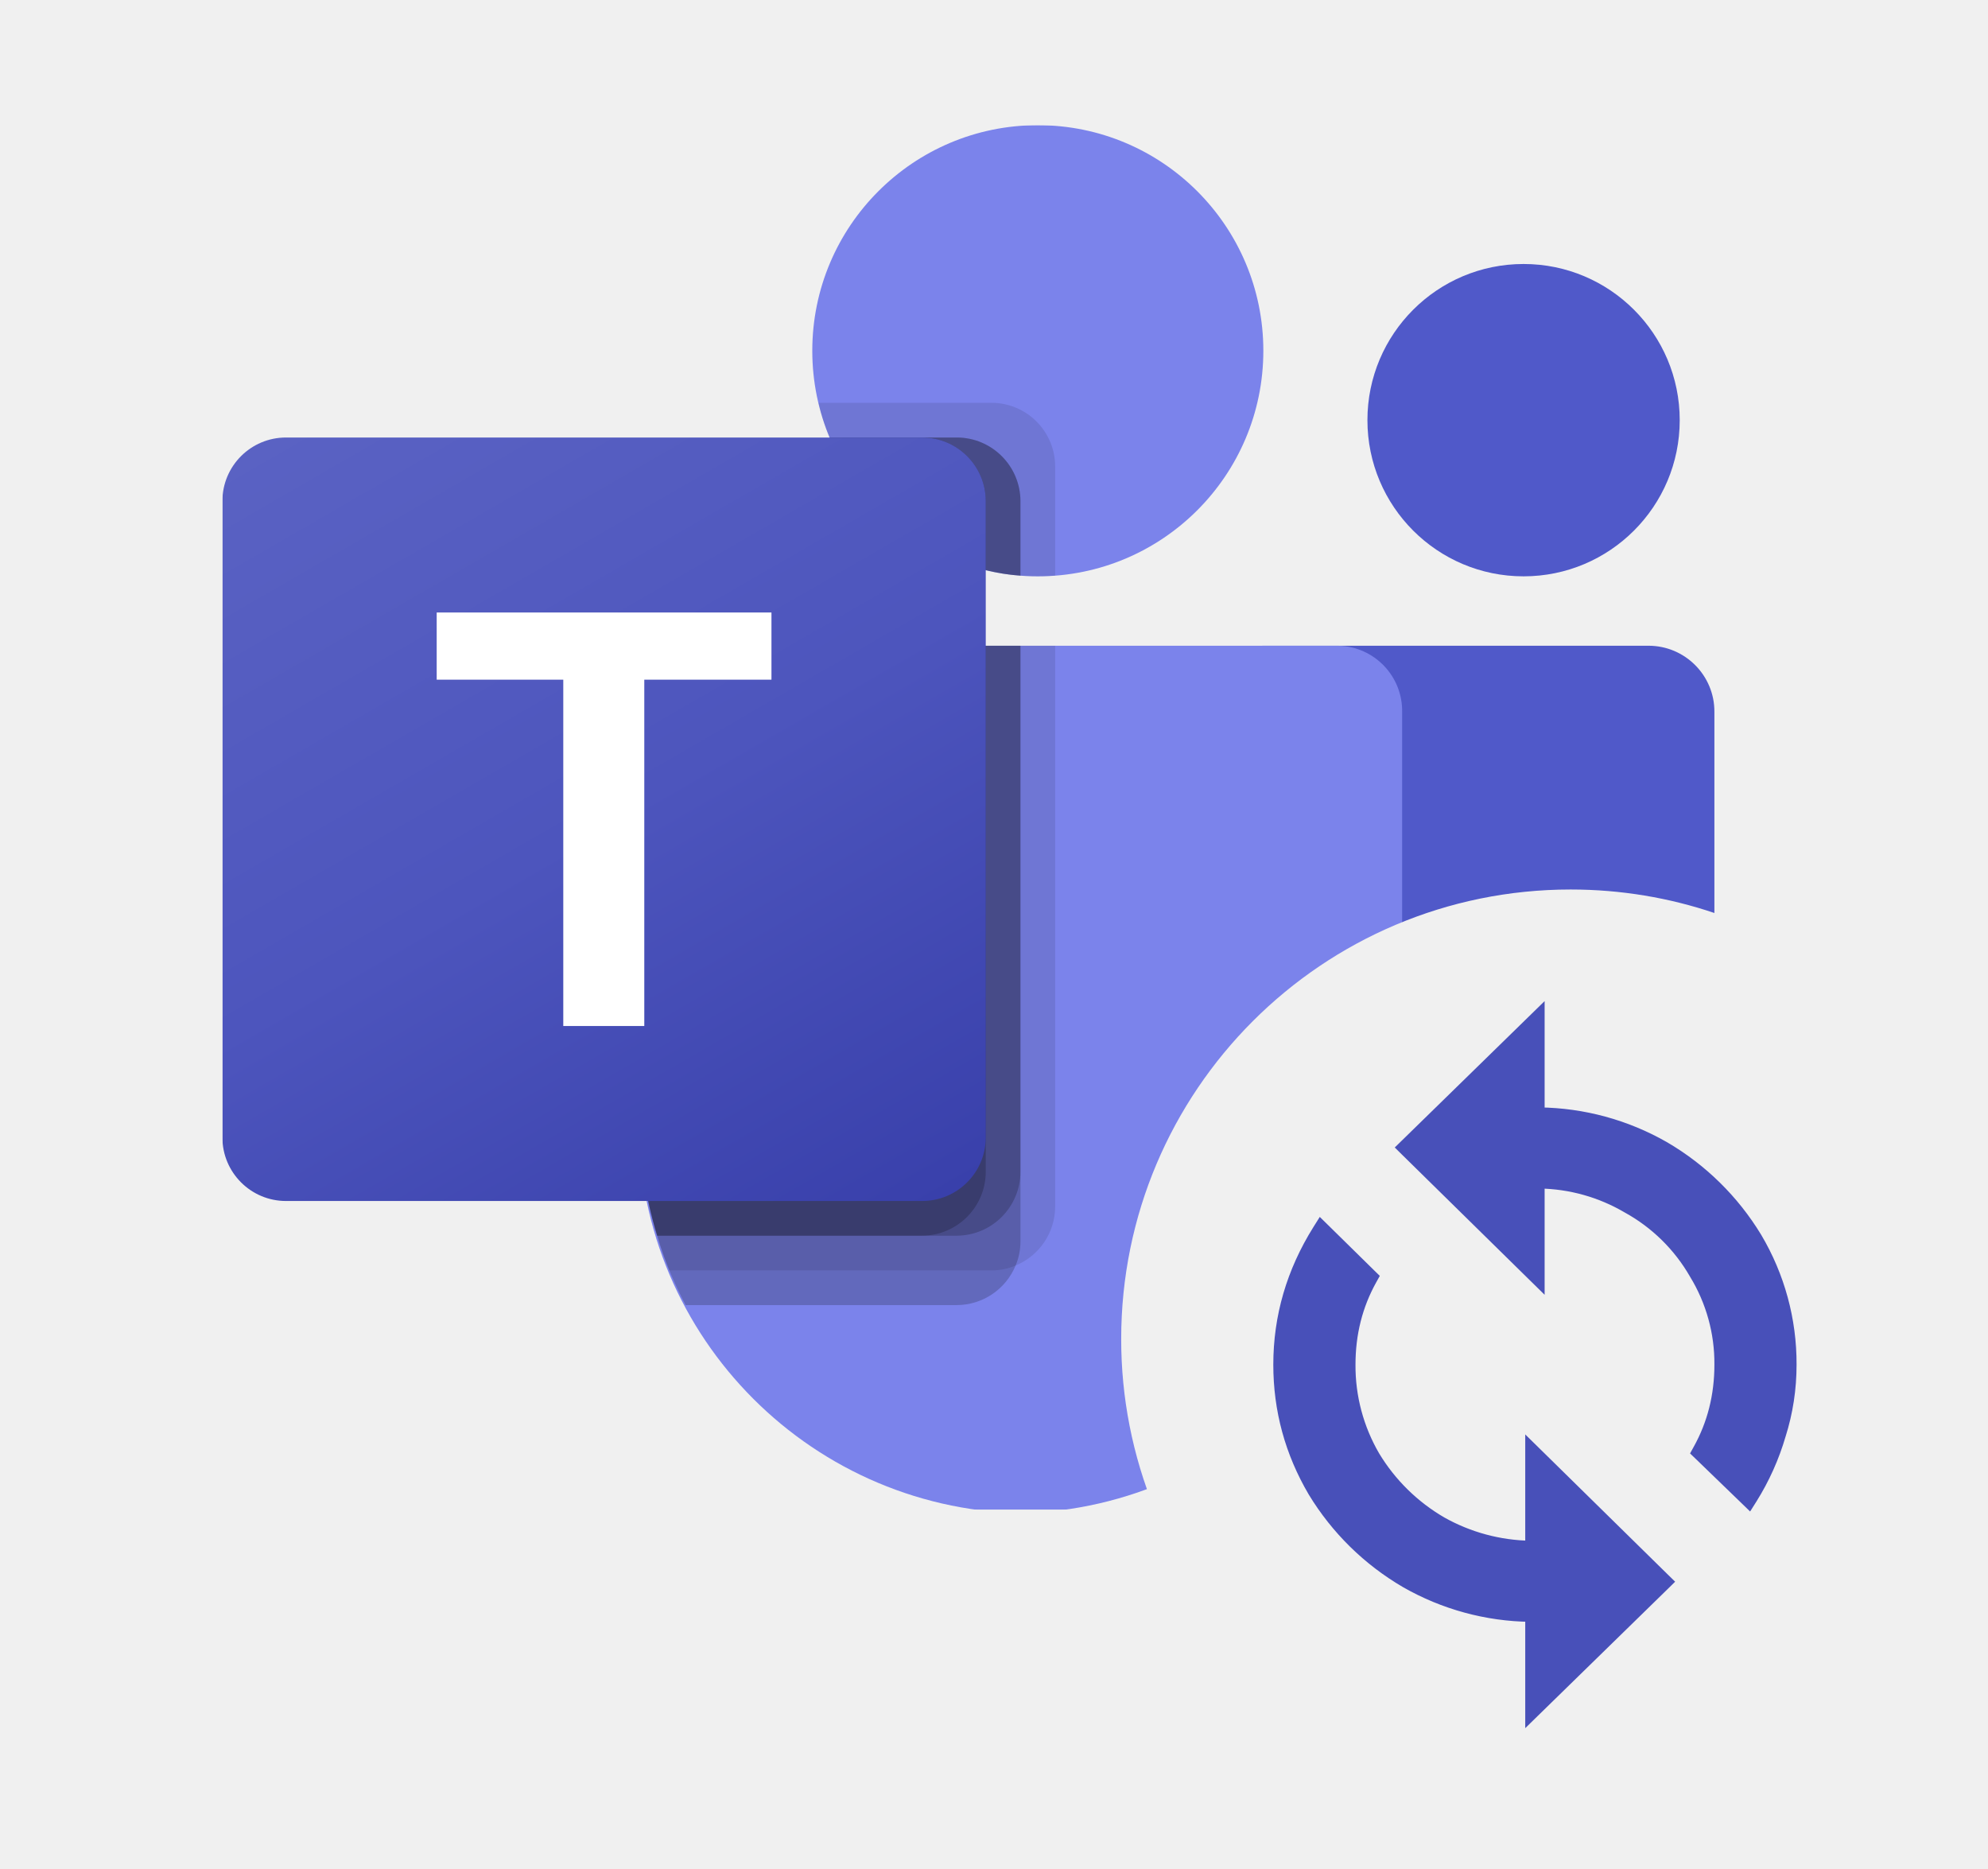
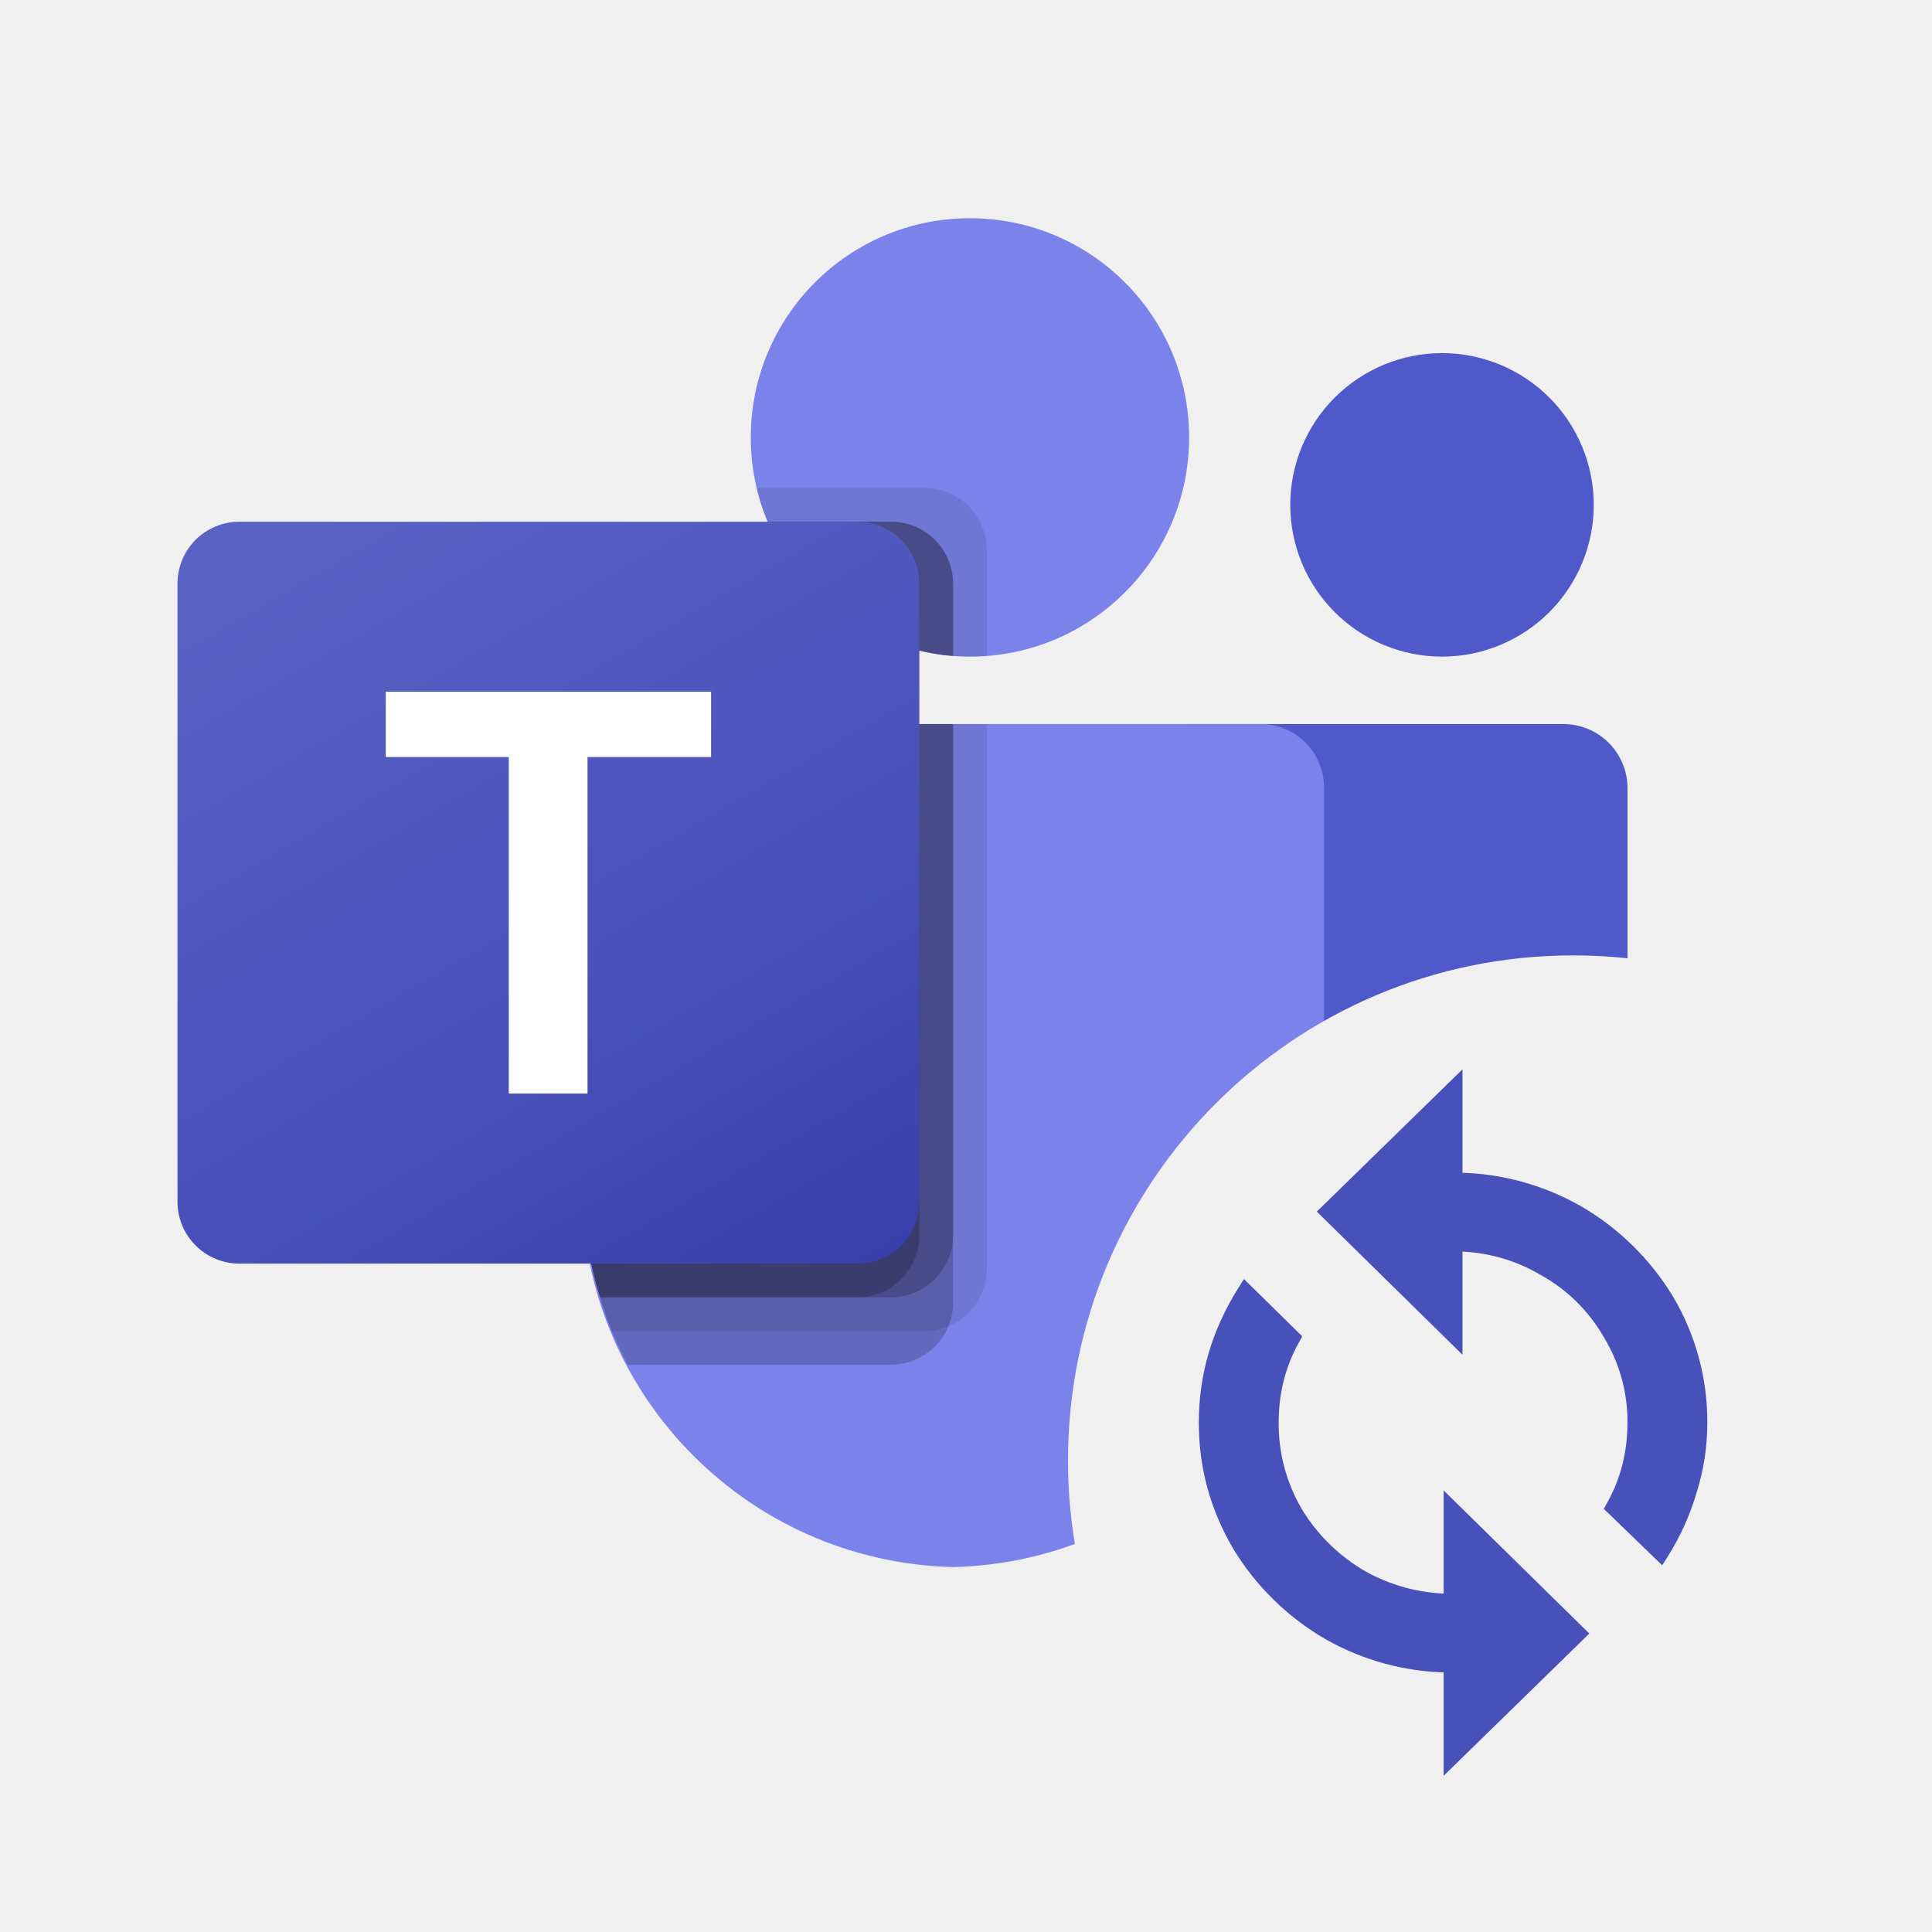
- <svg xmlns="http://www.w3.org/2000/svg" width="100" height="94" fill="none">
-   <mask id="a" style="mask-type:alpha" maskUnits="userSpaceOnUse" x="5" y="0" width="87" height="81">
-     <path fill-rule="evenodd" clip-rule="evenodd" d="M91.786 0H5v80.512h54.23a26.065 26.065 0 0 1-1.95-9.921c0-14.437 11.704-26.14 26.141-26.14 2.925 0 5.739.48 8.365 1.367V0Z" fill="#D9D9D9" />
+ <svg xmlns="http://www.w3.org/2000/svg" width="100" height="100" viewBox="0 0 100 100" fill="none">
+   <mask id="mask0_15_126" style="mask-type:alpha" maskUnits="userSpaceOnUse" x="3" y="5" width="87" height="81">
+     <path fill-rule="evenodd" clip-rule="evenodd" d="M89.786 5H3V85.512H57.23C55.939 82.364 55.276 78.994 55.28 75.591C55.28 61.154 66.984 49.451 81.421 49.451C84.346 49.451 87.16 49.931 89.786 50.818V5Z" fill="#D9D9D9" />
  </mask>
-   <g mask="url(#a)" transform="translate(6.863 6.296) scale(.86479)">
-     <path d="M65.534 30.274h22.417a3.835 3.835 0 0 1 3.835 3.835v20.419c0 7.784-6.31 14.093-14.094 14.093h-.066c-7.784.002-14.095-6.307-14.096-14.091V32.278c0-1.107.897-2.004 2.004-2.004zm15.151-4.036a9.082 9.082 0 1 0 0-18.165 9.082 9.082 0 0 0 0 18.165z" fill="#5059c9" />
-     <path d="M52.43 26.238c7.245 0 13.118-5.874 13.118-13.12C65.548 5.874 59.675 0 52.43 0S39.312 5.873 39.312 13.119c0 7.245 5.873 13.119 13.118 13.119zm17.492 4.036H32.919a3.794 3.794 0 0 0-3.7 3.881v23.29c-.292 12.557 9.643 22.979 22.201 23.286 12.558-.307 22.494-10.729 22.201-23.287V34.155a3.794 3.794 0 0 0-3.7-3.88z" fill="#7b83eb" />
-     <path opacity=".1" d="M53.439 30.274V62.91a3.715 3.715 0 0 1-2.301 3.41c-.44.187-.914.283-1.393.283h-18.75a23.873 23.873 0 0 1-.706-2.018 24.58 24.58 0 0 1-1.07-7.145V34.15a3.788 3.788 0 0 1 3.694-3.876z" fill="#000" />
-     <path opacity=".2" d="M51.42 30.274v34.654c0 .478-.096.952-.282 1.392a3.716 3.716 0 0 1-3.411 2.301H31.944a26.2 26.2 0 0 1-.949-2.018 19.997 19.997 0 0 1-.706-2.018 24.58 24.58 0 0 1-1.07-7.145V34.15a3.788 3.788 0 0 1 3.694-3.876z" fill="#000" />
-     <path opacity=".2" d="M51.42 30.274v30.617a3.722 3.722 0 0 1-3.693 3.694H30.289a24.58 24.58 0 0 1-1.07-7.145V34.15a3.788 3.788 0 0 1 3.694-3.876z" fill="#000" />
-     <path opacity=".2" d="M49.402 30.274v30.617a3.722 3.722 0 0 1-3.693 3.694h-15.42a24.58 24.58 0 0 1-1.07-7.145V34.15a3.788 3.788 0 0 1 3.694-3.876z" fill="#000" />
-     <path opacity=".1" d="M53.439 19.84v6.357c-.344.02-.666.04-1.01.04-.343 0-.666-.02-1.009-.04a11.077 11.077 0 0 1-2.018-.323 13.119 13.119 0 0 1-9.082-7.71 11.214 11.214 0 0 1-.646-2.018h10.071a3.708 3.708 0 0 1 3.694 3.694z" fill="#000" />
-     <path opacity=".2" d="M51.42 21.858v4.34a11.077 11.077 0 0 1-2.018-.324 13.119 13.119 0 0 1-9.082-7.71h7.407a3.707 3.707 0 0 1 3.693 3.694z" fill="#000" />
-     <path opacity=".2" d="M51.42 21.858v4.34a11.077 11.077 0 0 1-2.018-.324 13.119 13.119 0 0 1-9.082-7.71h7.407a3.707 3.707 0 0 1 3.693 3.694z" fill="#000" />
-     <path opacity=".2" d="M49.402 21.858v4.016a13.12 13.12 0 0 1-9.082-7.71h5.389a3.708 3.708 0 0 1 3.693 3.694z" fill="#000" />
-     <path d="M8.7 18.165h37.002a3.7 3.7 0 0 1 3.7 3.699v37.003a3.7 3.7 0 0 1-3.7 3.7H8.7a3.7 3.7 0 0 1-3.7-3.7V21.864a3.7 3.7 0 0 1 3.7-3.7z" fill="url(#b)" style="fill:url(#b)" />
-     <path d="M36.937 32.248H29.54V52.39h-4.712V32.248h-7.363v-3.907h19.472z" fill="#fff" />
+   <g mask="url(#mask0_15_126)">
+     <path d="M61.536 37.477H80.922C81.802 37.477 82.645 37.826 83.267 38.448C83.889 39.07 84.239 39.913 84.239 40.793V58.451C84.239 65.183 78.782 70.639 72.05 70.639H71.993C65.262 70.641 59.804 65.184 59.803 58.453V39.21C59.803 38.252 60.579 37.477 61.536 37.477ZM74.639 33.986C76.722 33.986 78.719 33.159 80.192 31.686C81.665 30.213 82.493 28.215 82.493 26.132C82.493 24.049 81.665 22.051 80.192 20.578C78.719 19.105 76.722 18.277 74.639 18.277C72.555 18.277 70.558 19.105 69.085 20.578C67.612 22.051 66.784 24.049 66.784 26.132C66.784 28.215 67.612 30.213 69.085 31.686C70.558 33.159 72.555 33.986 74.639 33.986Z" fill="#5059C9" />
+     <path d="M50.204 33.986C56.469 33.986 61.548 28.907 61.548 22.64C61.548 16.376 56.469 11.296 50.204 11.296C43.938 11.296 38.86 16.375 38.86 22.641C38.86 28.907 43.938 33.986 50.204 33.986ZM65.331 37.477H33.331C32.462 37.498 31.637 37.863 31.037 38.493C30.437 39.122 30.111 39.964 30.131 40.833V60.974C29.879 71.833 38.471 80.846 49.331 81.111C60.191 80.846 68.783 71.833 68.53 60.973V40.833C68.55 39.964 68.224 39.122 67.624 38.493C67.024 37.864 66.199 37.499 65.33 37.477L65.331 37.477Z" fill="#7B83EB" />
+     <path opacity="0.1" d="M51.077 37.477V65.7C51.072 66.333 50.881 66.95 50.527 67.475C50.173 68 49.672 68.408 49.087 68.649C48.706 68.811 48.296 68.894 47.882 68.894H31.667C31.438 68.321 31.234 67.739 31.057 67.148C30.445 65.146 30.134 63.063 30.131 60.969V40.829C30.111 39.961 30.436 39.12 31.035 38.492C31.634 37.863 32.458 37.498 33.326 37.477H51.077Z" fill="black" />
+     <path opacity="0.2" d="M49.331 37.477V67.445C49.331 67.859 49.248 68.268 49.087 68.649C48.846 69.234 48.437 69.735 47.912 70.089C47.388 70.443 46.77 70.635 46.137 70.639H32.488C32.19 70.069 31.916 69.487 31.667 68.894C31.433 68.323 31.229 67.741 31.057 67.148C30.445 65.146 30.134 63.063 30.131 60.969V40.829C30.111 39.961 30.436 39.12 31.035 38.492C31.634 37.863 32.458 37.498 33.326 37.477H49.331Z" fill="black" />
+     <path opacity="0.2" d="M49.331 37.477V63.954C49.324 64.799 48.986 65.608 48.388 66.206C47.791 66.803 46.982 67.142 46.137 67.148H31.057C30.445 65.146 30.134 63.063 30.131 60.969V40.829C30.111 39.961 30.436 39.12 31.035 38.492C31.634 37.863 32.458 37.498 33.326 37.477H49.331Z" fill="black" />
+     <path opacity="0.2" d="M47.585 37.477V63.954C47.579 64.799 47.24 65.608 46.643 66.206C46.045 66.803 45.237 67.142 44.392 67.148H31.057C30.445 65.146 30.134 63.063 30.131 60.969V40.829C30.111 39.961 30.436 39.12 31.035 38.492C31.634 37.863 32.458 37.498 33.326 37.477H47.585Z" fill="black" />
+     <path opacity="0.1" d="M51.077 28.453V33.951C50.779 33.968 50.501 33.986 50.203 33.986C49.907 33.986 49.627 33.968 49.331 33.951C48.741 33.912 48.157 33.818 47.585 33.672C45.843 33.259 44.223 32.44 42.858 31.281C41.493 30.122 40.421 28.656 39.731 27.004C39.49 26.441 39.303 25.857 39.173 25.259H47.882C48.728 25.262 49.539 25.6 50.137 26.198C50.736 26.797 51.073 27.607 51.077 28.453Z" fill="black" />
+     <path opacity="0.2" d="M49.331 30.199V33.952C48.741 33.912 48.157 33.819 47.585 33.672C45.843 33.259 44.223 32.44 42.858 31.281C41.493 30.122 40.421 28.656 39.731 27.004H46.137C46.983 27.007 47.794 27.345 48.392 27.943C48.99 28.542 49.328 29.352 49.331 30.199Z" fill="black" />
+     <path opacity="0.2" d="M49.331 30.199V33.952C48.741 33.912 48.157 33.819 47.585 33.672C45.843 33.259 44.223 32.44 42.858 31.281C41.493 30.122 40.421 28.656 39.731 27.004H46.137C46.983 27.007 47.794 27.345 48.392 27.943C48.99 28.542 49.328 29.352 49.331 30.199Z" fill="black" />
+     <path opacity="0.2" d="M47.585 30.199V33.672C45.843 33.259 44.223 32.44 42.858 31.281C41.493 30.122 40.422 28.656 39.731 27.004H44.392C45.238 27.008 46.048 27.345 46.647 27.944C47.245 28.542 47.582 29.352 47.585 30.199Z" fill="black" />
+     <path d="M12.387 27.005H44.386C45.234 27.005 46.048 27.342 46.648 27.942C47.248 28.542 47.585 29.355 47.585 30.204V62.204C47.585 63.052 47.248 63.866 46.648 64.466C46.048 65.066 45.234 65.403 44.386 65.403H12.387C11.538 65.403 10.724 65.066 10.124 64.466C9.524 63.866 9.187 63.052 9.187 62.204V30.204C9.187 29.355 9.524 28.541 10.124 27.941C10.724 27.341 11.538 27.004 12.387 27.004V27.005Z" fill="url(#paint0_linear_15_126)" />
+     <path d="M36.806 39.184H30.409V56.602H26.334V39.184H19.967V35.805H36.806V39.184Z" fill="white" />
  </g>
-   <path d="M76.984 81.31v4.985l.384-.375 6.356-6.207.165-.162-.165-.161-6.355-6.245-.385-.378v4.985a9.411 9.411 0 0 1-4.457-1.202 9.532 9.532 0 0 1-3.38-3.321 9.013 9.013 0 0 1-1.225-4.597c0-1.559.36-2.979 1.075-4.264l.084-.151-.123-.12-2.321-2.282-.201-.197-.15.239c-1.315 2.104-1.975 4.364-1.975 6.775 0 2.284.582 4.418 1.744 6.397l.002.003a13.232 13.232 0 0 0 4.645 4.564l.003.002a12.964 12.964 0 0 0 6.28 1.71zm.452-17.35v-4.446a8.98 8.98 0 0 1 4.417 1.238l.004.002a8.778 8.778 0 0 1 3.378 3.319l.002.004a8.609 8.609 0 0 1 1.262 4.556c0 1.56-.36 2.98-1.076 4.265l-.084.152.125.12 2.321 2.244.2.194.149-.236a12.79 12.79 0 0 0 1.433-3.195c.362-1.144.542-2.325.542-3.544a12.42 12.42 0 0 0-1.743-6.396l-.002-.003a13.234 13.234 0 0 0-4.645-4.564l-.004-.002a12.964 12.964 0 0 0-6.279-1.71V50.97l-.384.375-6.355 6.207-.165.161.164.162 6.356 6.245.384.377z" fill="#4850b9" stroke="#4850b9" stroke-width=".523" />
+   <path d="M74.984 86.31V91.295L75.368 90.92L81.724 84.713L81.889 84.551L81.724 84.39L75.369 78.145L74.984 77.767V82.752C73.422 82.728 71.89 82.314 70.527 81.55C69.139 80.745 67.976 79.603 67.147 78.229C66.334 76.834 65.911 75.246 65.922 73.632C65.922 72.073 66.282 70.653 66.997 69.368L67.081 69.217L66.958 69.097L64.637 66.815L64.436 66.618L64.286 66.857C62.971 68.961 62.311 71.221 62.311 73.632C62.311 75.916 62.893 78.05 64.055 80.029L64.057 80.032C65.201 81.916 66.798 83.485 68.702 84.596L68.705 84.598C70.619 85.693 72.78 86.281 74.985 86.308L74.984 86.31ZM75.436 68.96V64.514C76.991 64.537 78.513 64.964 79.853 65.752L79.857 65.754C81.266 66.53 82.434 67.678 83.235 69.073L83.237 69.077C84.075 70.448 84.512 72.026 84.499 73.633C84.499 75.193 84.139 76.613 83.423 77.898L83.339 78.05L83.464 78.17L85.785 80.414L85.985 80.608L86.134 80.372C86.756 79.378 87.238 78.303 87.567 77.177C87.929 76.033 88.109 74.852 88.109 73.633C88.118 71.382 87.516 69.172 86.366 67.237L86.364 67.234C85.22 65.35 83.623 63.781 81.719 62.67L81.715 62.668C79.801 61.573 77.64 60.985 75.436 60.958V55.97L75.052 56.345L68.697 62.552L68.532 62.713L68.696 62.875L75.052 69.12L75.436 69.497V68.96Z" fill="#4850B9" stroke="#4850B9" stroke-width="0.523" />
  <defs>
-     <linearGradient id="b" x1="12.713" y1="15.274" x2="41.688" y2="65.457" gradientUnits="userSpaceOnUse">
+     <linearGradient id="paint0_linear_15_126" x1="15.857" y1="24.505" x2="40.914" y2="67.903" gradientUnits="userSpaceOnUse">
      <stop stop-color="#5A62C3" />
-       <stop offset=".5" stop-color="#4D55BD" />
+       <stop offset="0.5" stop-color="#4D55BD" />
      <stop offset="1" stop-color="#3940AB" />
    </linearGradient>
  </defs>
</svg>
